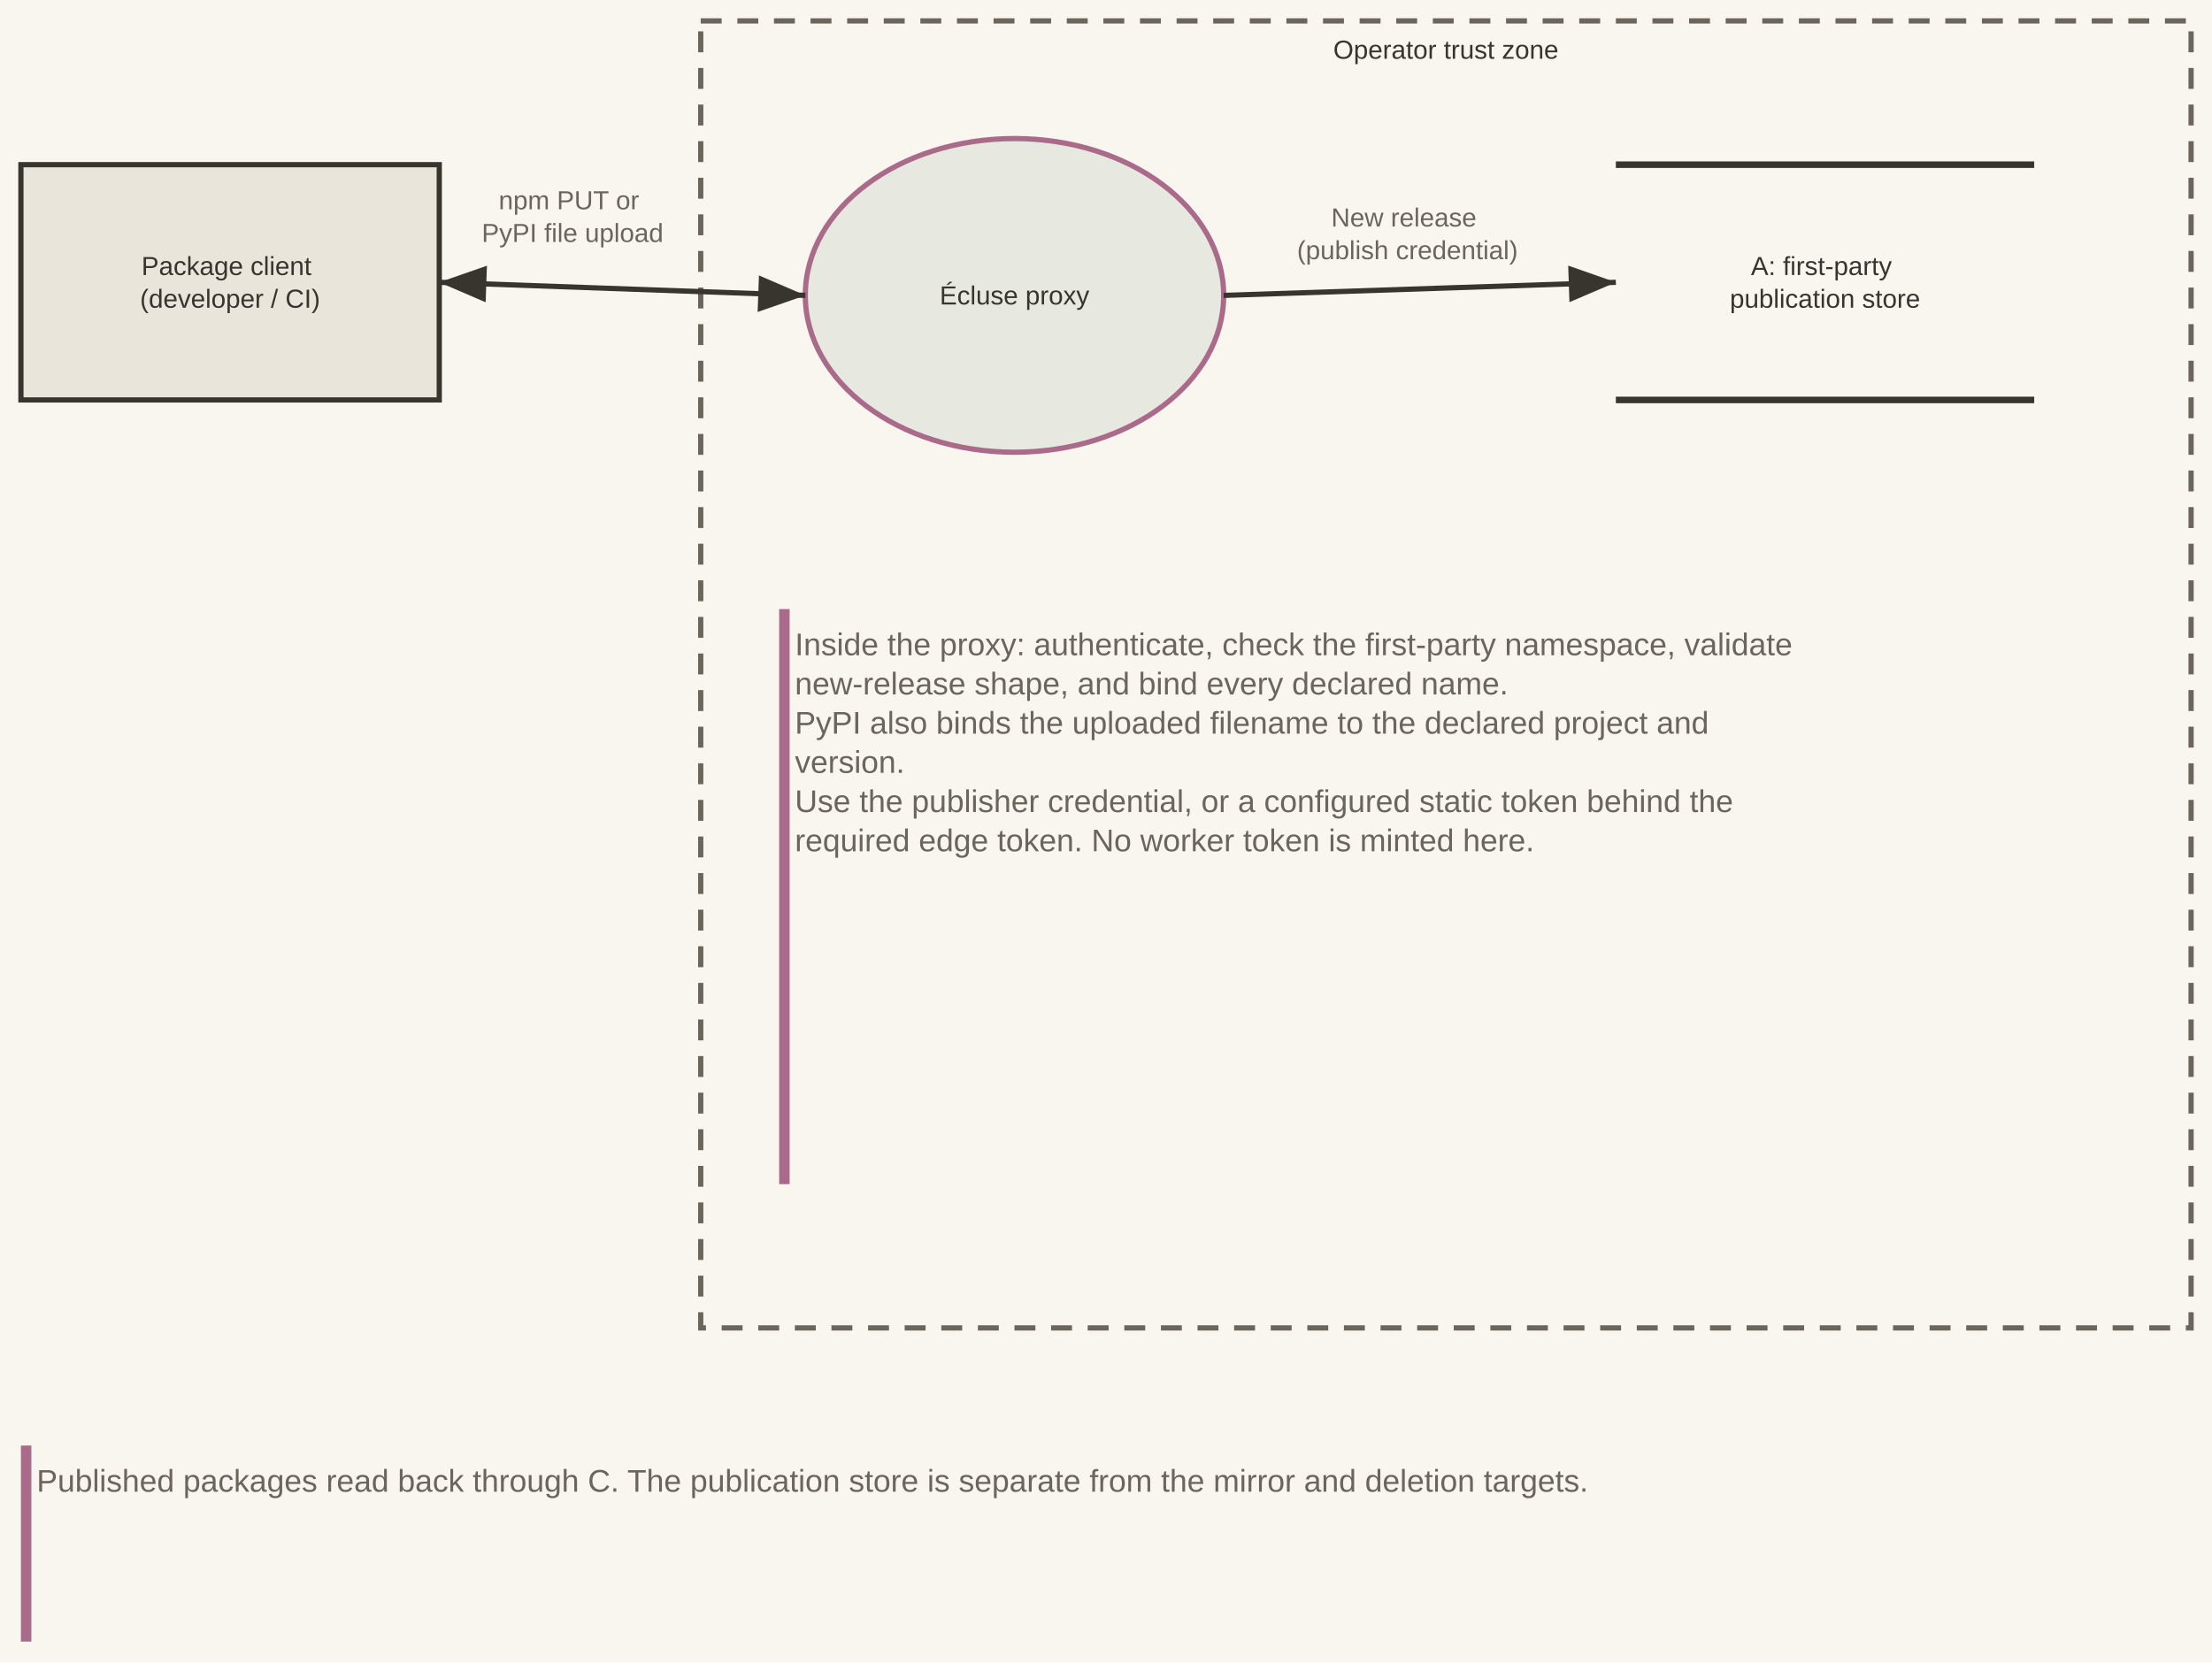
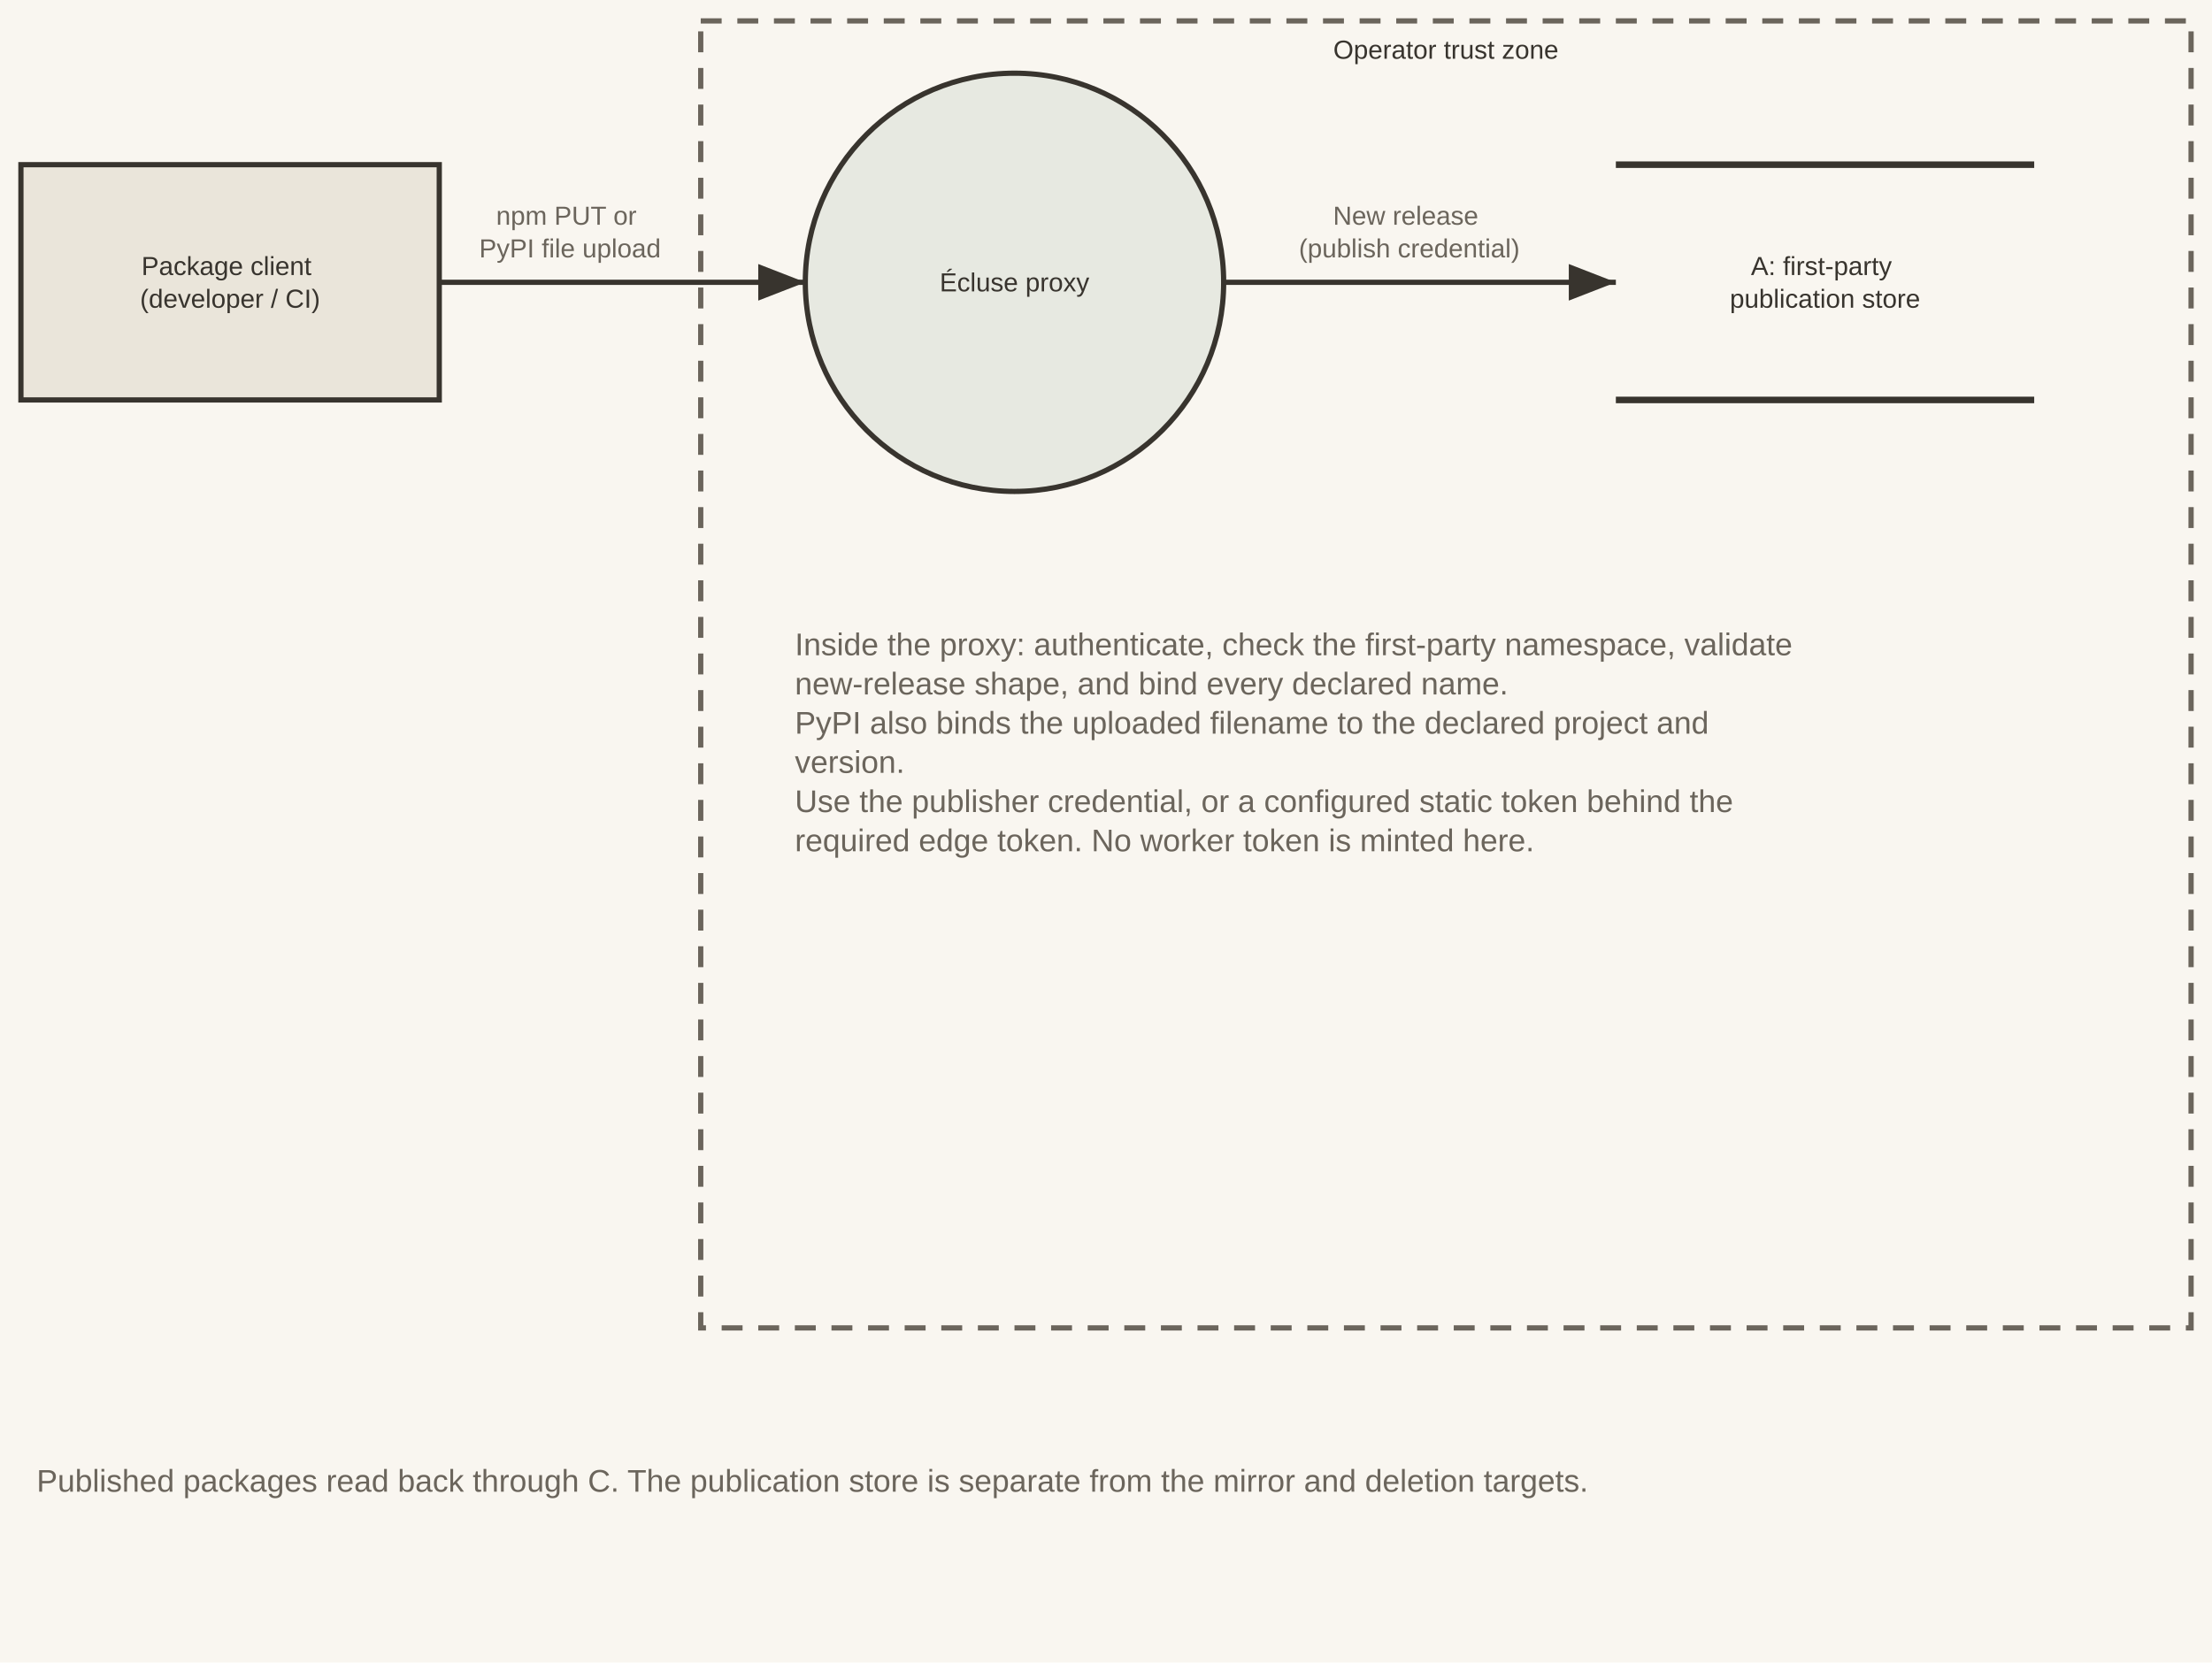
<svg xmlns="http://www.w3.org/2000/svg" viewBox="22 2 846 636" width="846" height="636">
  <rect x="22" y="2" width="846" height="636" fill="#F9F6F0" />
  <style>.saer-diagram-element {
  font-family: "Liberation Sans";
}
.saer-diagram-shape {
  fill: #FAF8F2;
  stroke: #38342E;
  stroke-width: 2;
}
.saer-diagram-actor {
  fill: #EAE5DA;
}
.saer-diagram-process {
  fill: #E7E9E1;
}
.saer-diagram-store {
  fill: none;
  stroke-width: 2.5;
}
.saer-diagram-boundary-box,
.saer-diagram-boundary-curve {
  fill: none;
  stroke: #6B655C;
  stroke-width: 2;
  stroke-dasharray: 8 6;
}
.saer-diagram-note-frame {
  fill: none;
}
.saer-diagram-label {
  fill: #38342E;
  font-size: 10px;
  font-weight: 500;
  text-anchor: middle;
  dominant-baseline: central;
}
.saer-diagram-note {
  fill: #6B655C;
  font-size: 12px;
  text-anchor: start;
  dominant-baseline: central;
}
.saer-diagram-flow {
  fill: none;
}
.saer-diagram-flow-arrow {
  fill: #38342E;
  stroke: none;
}
.saer-diagram-flow-label {
  fill: #6B655C;
  font-size: 10px;
  text-anchor: middle;
  dominant-baseline: central;
}
.saer-diagram-flow-backing {
  fill: #F9F6F0;
  stroke: none;
}
.saer-diagram-out-of-scope .saer-diagram-shape {
  stroke: #6B655C;
  stroke-dasharray: 0 5;
  stroke-linecap: round;
}
.saer-diagram-out-of-scope .saer-diagram-flow-arrow {
  fill: #6B655C;
}
.saer-diagram-badge {
  stroke: #FAF8F2;
  stroke-width: 3;
}
.saer-diagram-badge-count {
  fill: #FAF8F2;
  stroke: none;
  font-weight: 600;
  text-anchor: middle;
  dominant-baseline: central;
}
.saer-diagram-badge-primary .saer-diagram-badge-count {
  font-size: 11px;
}
.saer-diagram-badge-secondary .saer-diagram-badge-count {
  font-size: 9px;
}
.saer-diagram-badge-mark {
  fill: #FAF8F2;
  stroke: none;
  font-size: 9px;
  font-weight: 700;
  text-anchor: middle;
  dominant-baseline: central;
}
.saer-diagram-badge-flag {
  stroke-linejoin: round;
}
.saer-diagram-tone-critical {
  fill: #C14339;
}
.saer-diagram-tone-high {
  fill: #A85E1D;
}
.saer-diagram-tone-medium {
  fill: #46788A;
}
.saer-diagram-tone-low {
  fill: #4B6B50;
}
.saer-diagram-tone-neutral {
  fill: #756E63;
}
.saer-diagram-tone-flag {
  fill: #38342E;
- }
- 
- .saer-diagram-accent-1 .saer-diagram-shape {
-   stroke: #AA6A89;
- }
- .saer-diagram-accent-1 .saer-diagram-flow-arrow,
- .saer-diagram-accent-1 .saer-diagram-note-bar {
-   fill: #AA6A89;
- }
- .saer-diagram-accent-1 .saer-diagram-tinted {
-   fill: #EDE1E1;
- }
- .saer-diagram-accent-2 .saer-diagram-shape {
-   stroke: #9370CE;
- }
- .saer-diagram-accent-2 .saer-diagram-flow-arrow,
- .saer-diagram-accent-2 .saer-diagram-note-bar {
-   fill: #9370CE;
- }
- .saer-diagram-accent-2 .saer-diagram-tinted {
-   fill: #EAE2EC;
- }
- .saer-diagram-accent-3 .saer-diagram-shape {
-   stroke: #93814F;
- }
- .saer-diagram-accent-3 .saer-diagram-flow-arrow,
- .saer-diagram-accent-3 .saer-diagram-note-bar {
-   fill: #93814F;
- }
- .saer-diagram-accent-3 .saer-diagram-tinted {
-   fill: #EAE5D8;
- }
- .saer-diagram-accent-4 .saer-diagram-shape {
-   stroke: #5C8A8F;
- }
- .saer-diagram-accent-4 .saer-diagram-flow-arrow,
- .saer-diagram-accent-4 .saer-diagram-note-bar {
-   fill: #5C8A8F;
- }
- .saer-diagram-accent-4 .saer-diagram-tinted {
-   fill: #E1E6E2;
- }
- .saer-diagram-store-band,
- .saer-diagram-note-ground {
-   stroke: none;
- }
- .saer-diagram-accent-strong .saer-diagram-note {
-   fill: #38342E;
- }
- .saer-diagram-accent-strong .saer-diagram-shape {
-   stroke-width: 3;
- }
- .saer-diagram-accent-strong .saer-diagram-boundary-box,
- .saer-diagram-accent-strong .saer-diagram-boundary-curve {
-   stroke-width: 3.5;
- }
- .saer-diagram-accent-strong .saer-diagram-flow {
-   stroke-width: 4;
- }
- .saer-diagram-out-of-scope.saer-diagram-accent-strong .saer-diagram-shape {
-   stroke-dasharray: 0 7.5;
- }
- .saer-diagram-out-of-scope.saer-diagram-accent-strong .saer-diagram-boundary-box,
- .saer-diagram-out-of-scope.saer-diagram-accent-strong .saer-diagram-boundary-curve {
-   stroke-dasharray: 0 8.75;
- }
- .saer-diagram-out-of-scope.saer-diagram-accent-strong .saer-diagram-flow {
-   stroke-dasharray: 0 10;
- }
- .saer-diagram-out-of-scope .saer-diagram-shape.saer-diagram-note-frame {
-   stroke: #6B655C;
-   stroke-width: 2;
-   stroke-dasharray: 0 5;
}

.saer-diagram-tone-low { fill: #4B6B50; stroke: #4B6B50; stroke-width: 3; }
.saer-diagram-tone-low ~ .saer-diagram-badge-count, .saer-diagram-tone-low ~ .saer-diagram-badge-mark { fill: #FAF8F2; }
.saer-diagram-tone-medium { fill: #46788A; stroke: #46788A; stroke-width: 3; }
.saer-diagram-tone-medium ~ .saer-diagram-badge-count, .saer-diagram-tone-medium ~ .saer-diagram-badge-mark { fill: #FAF8F2; }
.saer-diagram-tone-high { fill: #A85E1D; stroke: #A85E1D; stroke-width: 3; }
.saer-diagram-tone-high ~ .saer-diagram-badge-count, .saer-diagram-tone-high ~ .saer-diagram-badge-mark { fill: #FAF8F2; }
.saer-diagram-tone-critical { fill: #C14339; stroke: #C14339; stroke-width: 3; }
.saer-diagram-tone-critical ~ .saer-diagram-badge-count, .saer-diagram-tone-critical ~ .saer-diagram-badge-mark { fill: #FAF8F2; }
.saer-diagram-tone-neutral { fill: #756E63; stroke: #756E63; stroke-width: 3; }
.saer-diagram-tone-neutral ~ .saer-diagram-badge-count, .saer-diagram-tone-neutral ~ .saer-diagram-badge-mark { fill: #FAF8F2; }
.saer-diagram-tone-flag { fill: #38342E; stroke: #38342E; stroke-width: 3; }
.saer-diagram-tone-flag ~ .saer-diagram-badge-count, .saer-diagram-tone-flag ~ .saer-diagram-badge-mark { fill: #FAF8F2; }</style>
  <g transform="translate(290, 10)">
    <g class="saer-diagram-element">
      <rect class="saer-diagram-shape saer-diagram-boundary-box" width="570" height="500" />
      <text class="saer-diagram-label" x="285" y="11">
        <tspan x="285" dy="0">Operator trust zone</tspan>
      </text>
    </g>
  </g>
  <g transform="translate(30, 65)">
    <g class="saer-diagram-element">
      <rect class="saer-diagram-shape saer-diagram-actor" width="160" height="90" />
      <text class="saer-diagram-label" x="80" y="38.75">
        <tspan x="80" dy="0">Package client</tspan>
        <tspan x="80" dy="12.5">(developer / CI)</tspan>
      </text>
    </g>
  </g>
-   <g transform="translate(330, 55)">
-     <g class="saer-diagram-element saer-diagram-accent-1">
-       <ellipse class="saer-diagram-shape saer-diagram-process" cx="80" cy="60" rx="80" ry="60" />
-       <text class="saer-diagram-label" x="80" y="60">
+   <g transform="translate(330, 30)">
+     <g class="saer-diagram-element">
+       <ellipse class="saer-diagram-shape saer-diagram-process" cx="80" cy="80" rx="80" ry="80" />
+       <text class="saer-diagram-label" x="80" y="80">
        <tspan x="80" dy="0">Écluse proxy</tspan>
      </text>
    </g>
  </g>
  <g transform="translate(640, 65)">
    <g class="saer-diagram-element">
      <line class="saer-diagram-shape saer-diagram-store" x1="0" y1="0" x2="160" y2="0" />
      <line class="saer-diagram-shape saer-diagram-store" x1="0" y1="90" x2="160" y2="90" />
      <text class="saer-diagram-label" x="80" y="38.75">
        <tspan x="80" dy="0">A: first-party</tspan>
        <tspan x="80" dy="12.5">publication store</tspan>
      </text>
    </g>
  </g>
  <g transform="translate(320, 235)">
-     <g class="saer-diagram-element saer-diagram-accent-1">
-       <rect class="saer-diagram-note-bar" width="4" height="220" />
+     <g class="saer-diagram-element">
      <text class="saer-diagram-note" x="6" y="13.5">
        <tspan x="6" dy="0">Inside the proxy: authenticate, check the first-party namespace, validate</tspan>
        <tspan x="6" dy="15">new-release shape, and bind every declared name.</tspan>
        <tspan x="6" dy="15">PyPI also binds the uploaded filename to the declared project and</tspan>
        <tspan x="6" dy="15">version.</tspan>
        <tspan x="6" dy="15">Use the publisher credential, or a configured static token behind the</tspan>
        <tspan x="6" dy="15">required edge token. No worker token is minted here.</tspan>
      </text>
    </g>
  </g>
  <g transform="translate(30, 555)">
-     <g class="saer-diagram-element saer-diagram-accent-1">
-       <rect class="saer-diagram-note-bar" width="4" height="75" />
+     <g class="saer-diagram-element">
      <text class="saer-diagram-note" x="6" y="13.5">
        <tspan x="6" dy="0">Published packages read back through C. The publication store is separate from the mirror and deletion targets.</tspan>
      </text>
    </g>
  </g>
  <g class="saer-diagram-element">
-     <path class="saer-diagram-shape saer-diagram-flow" d="M 190 110 L 330 115" />
-     <path class="saer-diagram-flow-arrow" d="M 330 115 L 311.762 121.353 L 312.261 107.362 Z" />
-     <path class="saer-diagram-flow-arrow" d="M 190 110 L 208.238 103.647 L 207.739 117.638 Z" />
-     <rect class="saer-diagram-flow-backing" x="192.975" y="69.6" width="96" height="30.5" />
-     <text class="saer-diagram-flow-label" x="240.975" y="78.6">
-       <tspan x="240.975" dy="0">npm PUT or</tspan>
-       <tspan x="240.975" dy="12.5">PyPI file upload</tspan>
+     <path class="saer-diagram-shape saer-diagram-flow" d="M 190 110 L 330 110" />
+     <path class="saer-diagram-flow-arrow" d="M 330 110 L 312 117 L 312 103 Z" />
+     <rect class="saer-diagram-flow-backing" x="192" y="75.5" width="96" height="30.5" />
+     <text class="saer-diagram-flow-label" x="240" y="84.5">
+       <tspan x="240" dy="0">npm PUT or</tspan>
+       <tspan x="240" dy="12.5">PyPI file upload</tspan>
    </text>
  </g>
  <g class="saer-diagram-element">
-     <path class="saer-diagram-shape saer-diagram-flow" d="M 490 115 L 640 110" />
-     <path class="saer-diagram-flow-arrow" d="M 640 110 L 622.243 117.596 L 621.777 103.604 Z" />
-     <rect class="saer-diagram-flow-backing" x="501.296" y="76.188" width="118" height="30.5" />
-     <text class="saer-diagram-flow-label" x="560.296" y="85.188">
-       <tspan x="560.296" dy="0">New release</tspan>
-       <tspan x="560.296" dy="12.5">(publish credential)</tspan>
+     <path class="saer-diagram-shape saer-diagram-flow" d="M 490 110 L 640 110" />
+     <path class="saer-diagram-flow-arrow" d="M 640 110 L 622 117 L 622 103 Z" />
+     <rect class="saer-diagram-flow-backing" x="502" y="75.5" width="118" height="30.5" />
+     <text class="saer-diagram-flow-label" x="561" y="84.5">
+       <tspan x="561" dy="0">New release</tspan>
+       <tspan x="561" dy="12.5">(publish credential)</tspan>
    </text>
  </g>
</svg>
